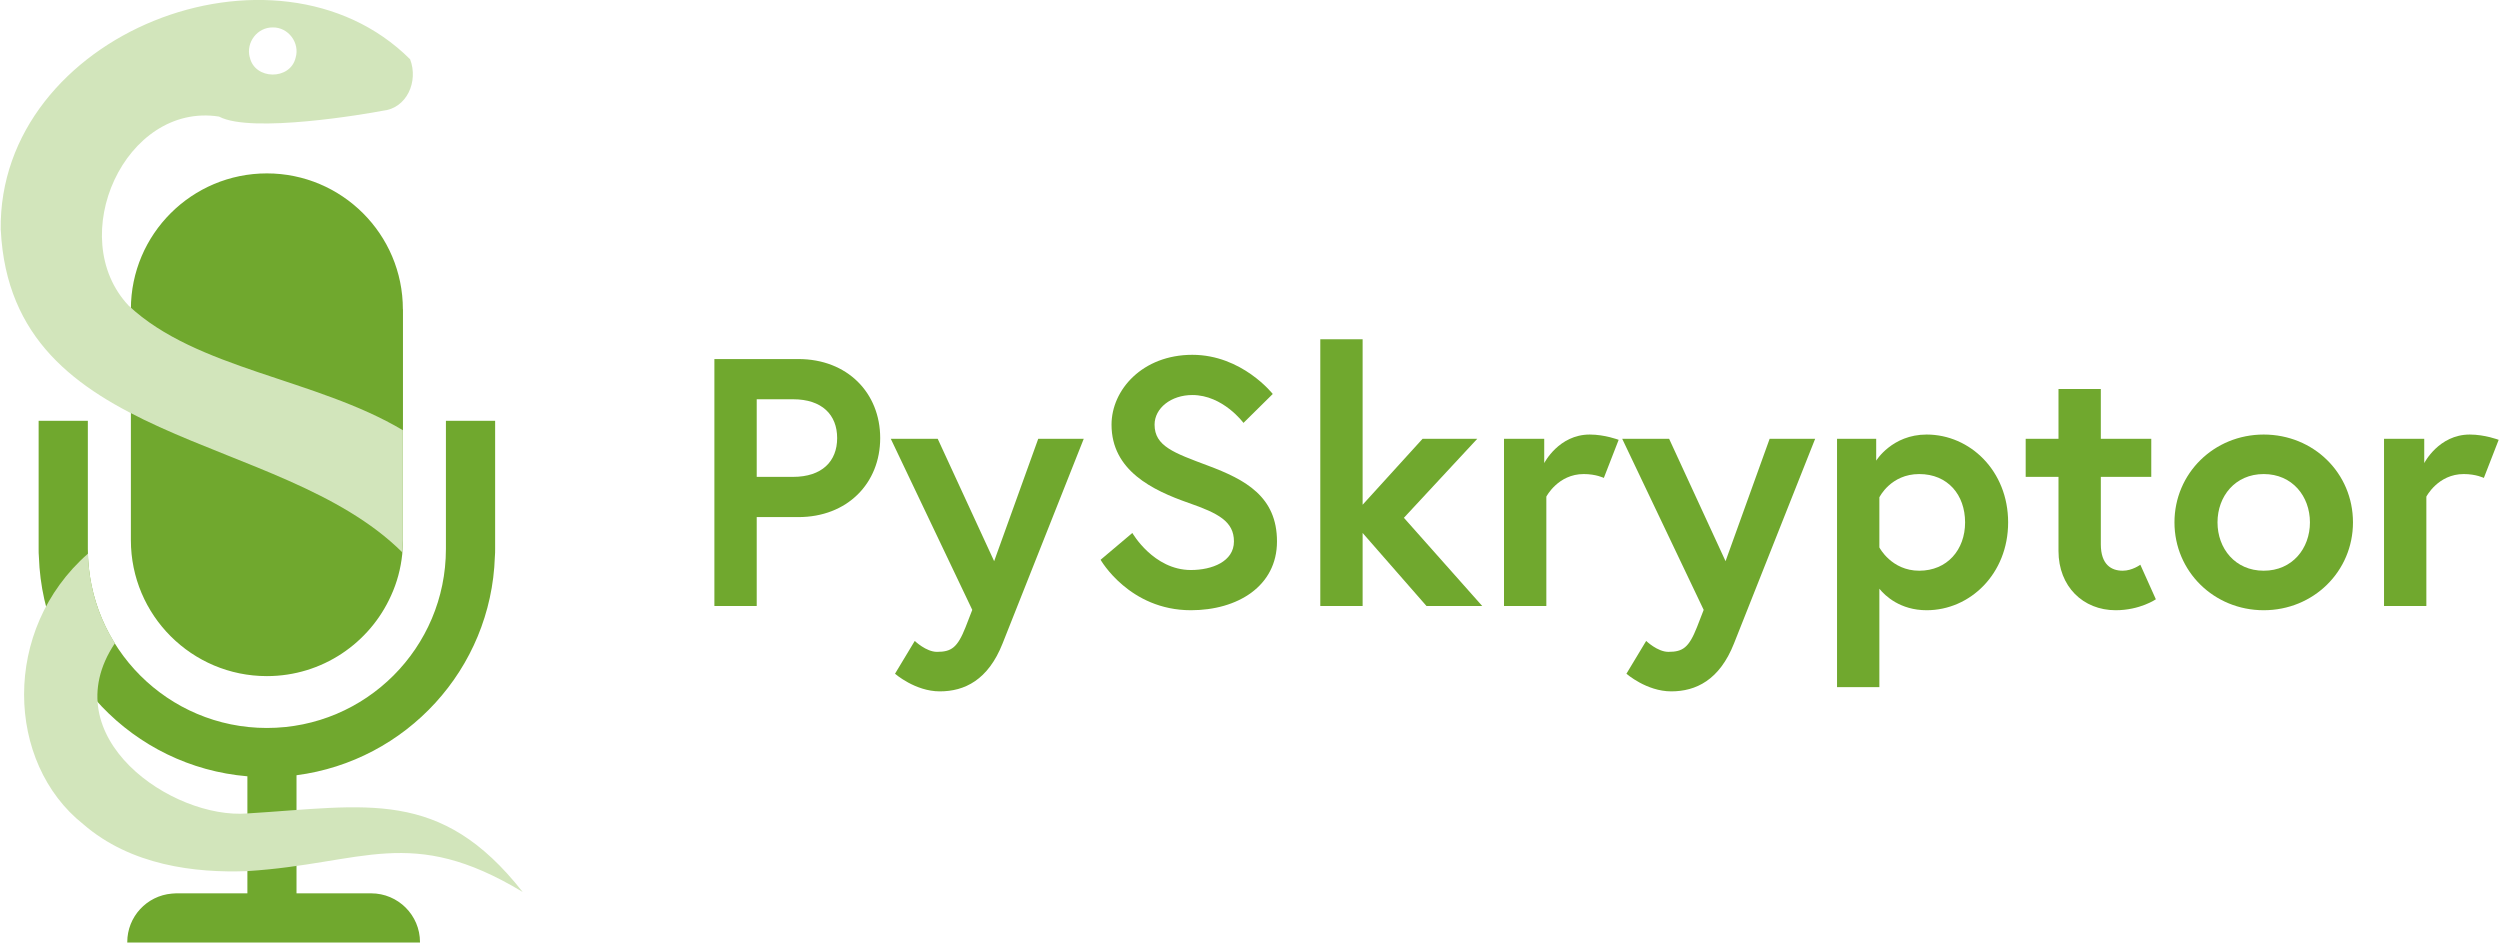
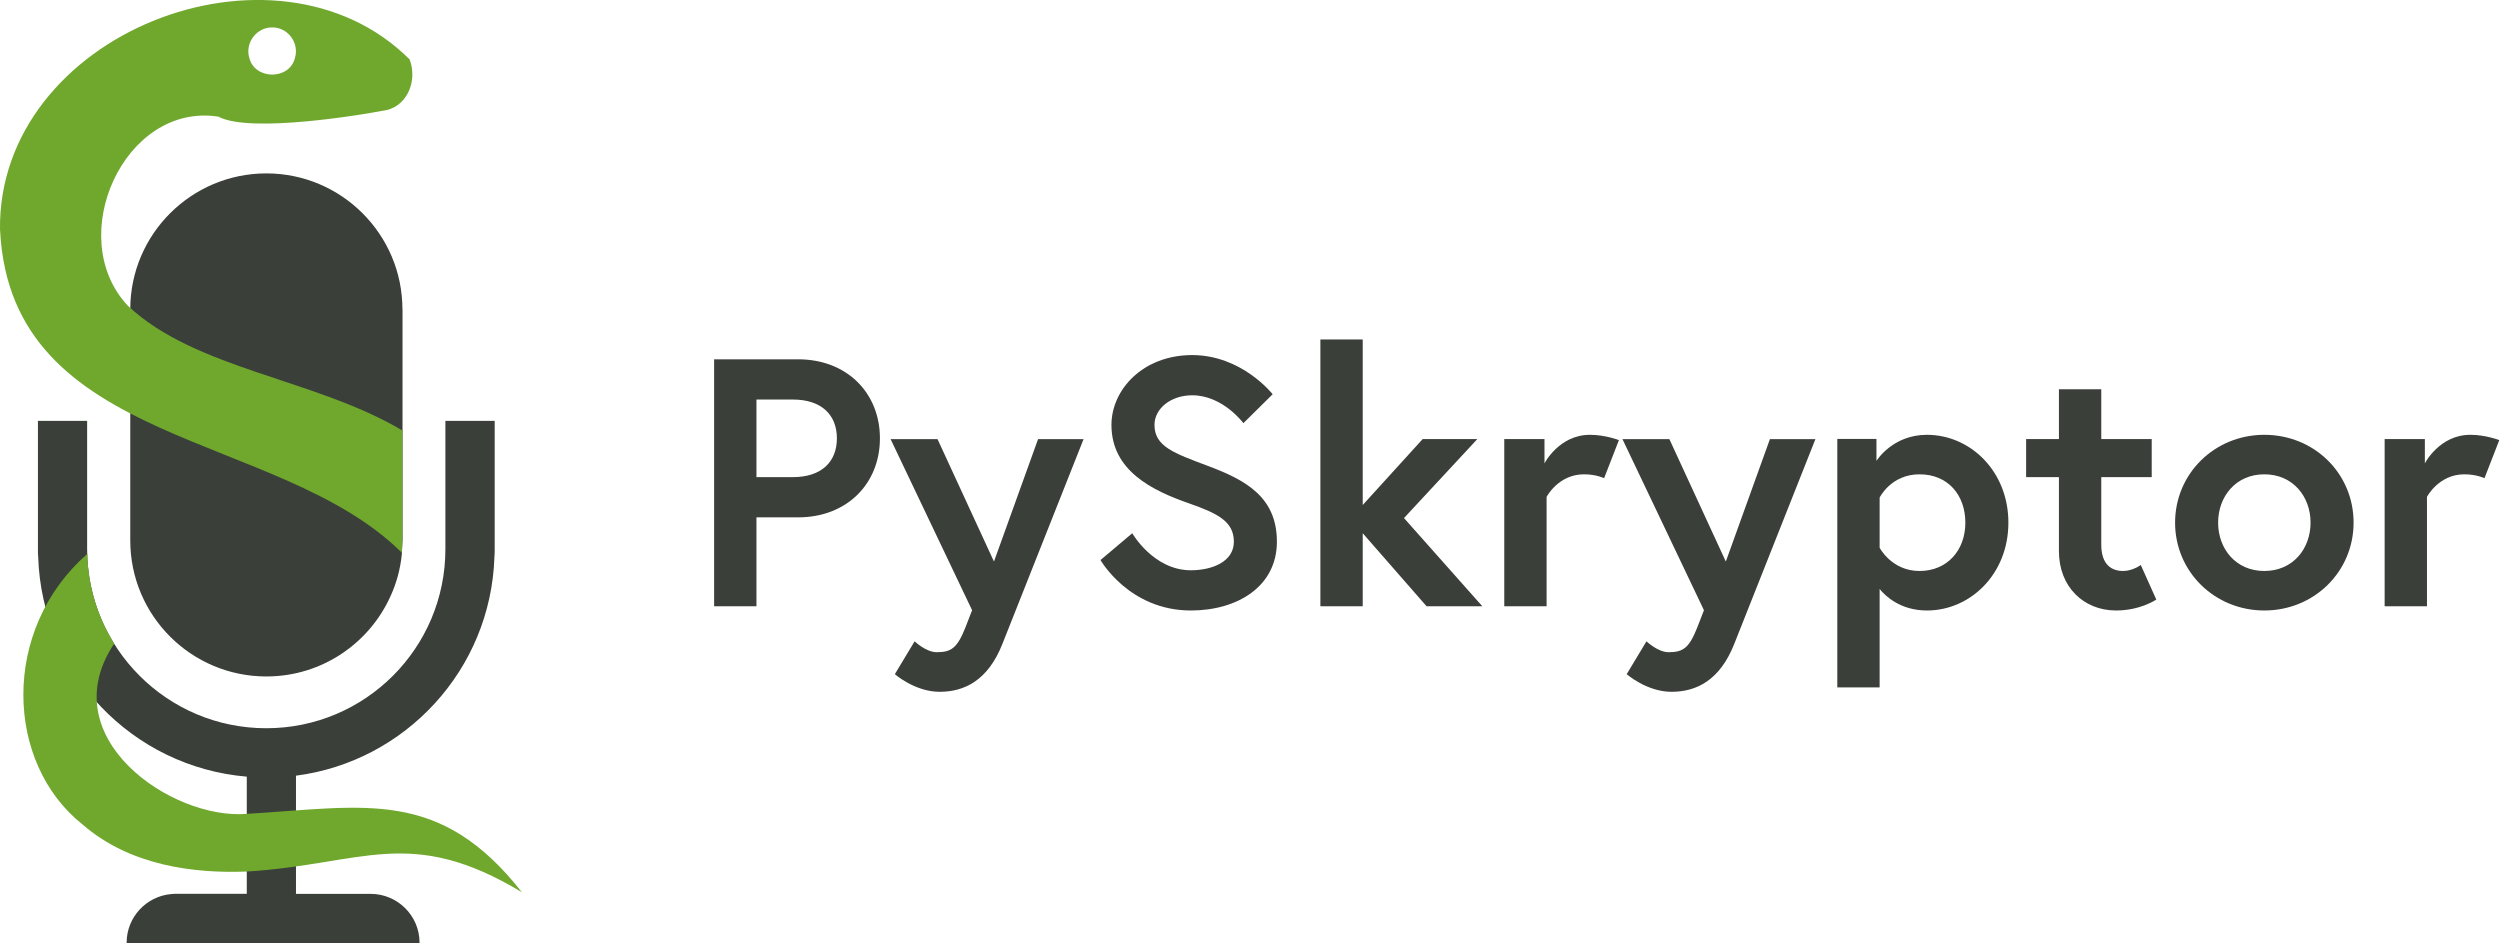
- <svg xmlns="http://www.w3.org/2000/svg" id="Warstwa_1" data-name="Warstwa 1" viewBox="0 0 283.46 106.86">
+ <svg xmlns="http://www.w3.org/2000/svg" id="Warstwa_1" data-name="Warstwa 1" viewBox="0 0 283.46 106.92">
  <defs>
    <style>
      .cls-1 {
        fill: #70a82e;
      }

      .cls-2 {
-         fill: #d2e5bb;
+         fill: #3a3f3a;
      }
    </style>
  </defs>
  <g>
-     <path class="cls-1" d="M45.69,35.06v26.19c0,.2-.03.79-.08,1.57-.17,1.66-.6,3.25-1.27,4.71-2.41,5.38-7.81,9.13-14.08,9.13-8.51,0-15.42-6.9-15.42-15.41v-26.21c.01-8.5,6.92-15.38,15.42-15.38s15.42,6.9,15.42,15.41Z" />
-     <path class="cls-1" d="M56.14,47.7v14.53c0,.29,0,.6-.03.9-.42,12.75-10.07,23.15-22.49,24.77v13.39h8.46c3.06,0,5.54,2.48,5.54,5.53v.05H14.43v-.05c0-2.88,2.21-5.26,5.06-5.5.15-.01.31-.03.47-.03h8.09v-13.27c-12.97-1.09-23.2-11.74-23.64-24.88-.03-.29-.03-.6-.03-.9v-14.53h5.58v14.53c0,11.21,9.09,20.3,20.3,20.3s20.3-9.09,20.3-20.3v-14.53h5.58Z" />
+     <path class="cls-2" d="M45.64,35.08v26.2c0,.2-.03.79-.08,1.58-.17,1.66-.6,3.25-1.27,4.71-2.41,5.38-7.81,9.13-14.09,9.13-8.52,0-15.43-6.9-15.43-15.42v-26.23c.01-8.5,6.93-15.39,15.43-15.39s15.43,6.9,15.43,15.42Z" />
+     <path class="cls-2" d="M56.09,47.73v14.54c0,.29,0,.6-.03.9-.42,12.76-10.08,23.17-22.5,24.78v13.4h8.46c3.06,0,5.55,2.48,5.55,5.53v.05H14.36v-.05c0-2.88,2.22-5.26,5.06-5.51.15-.01.31-.03.47-.03h8.09v-13.28c-12.97-1.09-23.22-11.74-23.65-24.9-.03-.29-.03-.6-.03-.9v-14.54h5.58v14.54c0,11.22,9.09,20.31,20.31,20.31s20.31-9.09,20.31-20.31v-14.54h5.58Z" />
  </g>
-   <path class="cls-2" d="M59.24,101.12c-12.71-7.65-17.99-3.18-31.19-2.35-5.93.23-13.22-.64-18.61-5.32-8.77-6.95-9.3-22.06.54-30.68.09,3.72,1.19,7.21,3.05,10.16-7.12,10.65,6.53,20,15.03,19.3,13.49-.82,21.87-2.97,31.2,8.9Z" />
-   <path class="cls-2" d="M24.86,13.23c3.65,1.93,16.74-.32,18.52-.67,2.76-.27,4.08-3.33,3.12-5.84C31.27-8.46-.24,3.81.08,26.08c.01,0,.03-.01,0,.01H.08s.01.01.01.01c1.24,24.7,31.55,22.63,45.53,36.53.04-.69.06-1.2.06-1.4v-12.45c-9.87-5.88-23.39-6.9-31.09-14.12-7.32-7.77-.41-23.11,10.26-21.44ZM30.93,3.11c1.76-.03,3.09,1.75,2.59,3.43-.61,2.59-4.66,2.53-5.2-.06h-.01c-.43-1.68.87-3.39,2.62-3.37Z" />
+   <path class="cls-1" d="M59.2,101.18c-12.72-7.66-18-3.18-31.21-2.36-5.93.23-13.23-.64-18.62-5.33C.59,86.55.05,71.42,9.9,62.8c.09,3.73,1.19,7.21,3.05,10.17-7.13,10.66,6.53,20.01,15.03,19.31,13.5-.82,21.88-2.97,31.21,8.9Z" />
+   <path class="cls-1" d="M24.79,13.24c3.65,1.93,16.75-.32,18.53-.67,2.77-.27,4.09-3.33,3.12-5.84C31.21-8.47-.32,3.82,0,26.1c.01,0,.03-.01,0,.01H0s.01.01.01.01c1.24,24.71,31.57,22.64,45.55,36.55.04-.69.06-1.2.06-1.4v-12.46c-9.88-5.88-23.4-6.9-31.11-14.13-7.33-7.77-.41-23.13,10.27-21.45ZM30.86,3.11c1.76-.03,3.09,1.75,2.59,3.43-.61,2.6-4.66,2.53-5.2-.06h-.01c-.43-1.68.87-3.39,2.63-3.37Z" />
  <g>
-     <path class="cls-1" d="M81,40.71h9.52c5.56,0,9.28,3.84,9.28,8.96s-3.72,8.96-9.28,8.96h-4.72v10.08h-4.8v-28ZM94.92,49.67c0-2.64-1.72-4.4-5-4.4h-4.12v8.8h4.12c3.28,0,5-1.76,5-4.4Z" />
-     <path class="cls-1" d="M103.72,72.67s1.28,1.24,2.52,1.24c1.64,0,2.32-.48,3.24-2.8l.76-1.96-9.24-19.4h5.32l6.4,13.88,5-13.88h5.16l-9.2,23.2c-1.64,4.16-4.32,5.44-7.12,5.44s-5.08-2-5.08-2l2.24-3.72Z" />
-     <path class="cls-1" d="M134.79,57.03c-4.12-1.44-8.76-3.68-8.76-8.88,0-3.96,3.52-7.92,9.16-7.92s9.12,4.44,9.12,4.44l-3.32,3.28s-2.32-3.16-5.8-3.16c-2.4,0-4.28,1.48-4.28,3.36,0,2.44,2.2,3.2,6.04,4.64,4.28,1.6,7.84,3.52,7.84,8.6s-4.48,7.8-9.76,7.8c-7,0-10.24-5.72-10.24-5.72l3.6-3.04s2.4,4.2,6.64,4.2c2.4,0,4.88-.96,4.88-3.24s-1.8-3.2-5.12-4.36Z" />
-     <path class="cls-1" d="M154.5,57.23l6.8-7.48h6.2l-8.32,8.96,8.88,10h-6.32l-7.24-8.28v8.28h-4.8v-30.24h4.8v18.76Z" />
-     <path class="cls-1" d="M183.53,49.87l-1.68,4.32s-.88-.44-2.28-.44c-2.92,0-4.24,2.56-4.24,2.56v12.4h-4.8v-18.96h4.56v2.76s1.64-3.24,5.16-3.24c1.72,0,3.28.6,3.28.6Z" />
-     <path class="cls-1" d="M186.65,72.67s1.28,1.24,2.52,1.24c1.64,0,2.32-.48,3.24-2.8l.76-1.96-9.24-19.4h5.32l6.4,13.88,5-13.88h5.16l-9.2,23.2c-1.64,4.16-4.32,5.44-7.12,5.44s-5.08-2-5.08-2l2.24-3.72Z" />
-     <path class="cls-1" d="M212.73,49.75v2.48s1.8-2.96,5.72-2.96c4.92,0,9.24,4.12,9.24,9.96s-4.32,9.96-9.24,9.96c-3,0-4.72-1.64-5.36-2.44v11.16h-4.8v-28.16h4.44ZM213.09,62.07s1.36,2.64,4.52,2.64,5.2-2.36,5.2-5.48-1.96-5.48-5.2-5.48-4.52,2.64-4.52,2.64v5.68Z" />
-     <path class="cls-1" d="M229.68,49.75h3.72v-5.64h4.8v5.64h5.72v4.32h-5.72v7.64c0,2.32,1.2,3,2.48,3,1.08,0,2-.68,2-.68l1.76,3.92s-1.8,1.24-4.56,1.24c-3.68,0-6.48-2.68-6.48-6.72v-8.4h-3.72v-4.32Z" />
-     <path class="cls-1" d="M266.79,59.23c0,5.56-4.48,9.96-10.12,9.96s-10.12-4.4-10.12-9.96,4.48-9.96,10.12-9.96,10.12,4.36,10.12,9.96ZM261.91,59.23c0-2.96-2-5.48-5.24-5.48s-5.24,2.52-5.24,5.48,2,5.48,5.24,5.48,5.24-2.52,5.24-5.48Z" />
-     <path class="cls-1" d="M283.31,49.87l-1.68,4.32s-.88-.44-2.28-.44c-2.92,0-4.24,2.56-4.24,2.56v12.4h-4.8v-18.96h4.56v2.76s1.64-3.24,5.16-3.24c1.72,0,3.28.6,3.28.6Z" />
+     <path class="cls-2" d="M80.97,40.74h9.52c5.56,0,9.28,3.84,9.28,8.96s-3.72,8.96-9.28,8.96h-4.72v10.08h-4.8v-28.01ZM94.89,49.7c0-2.64-1.72-4.4-5-4.4h-4.12v8.8h4.12c3.28,0,5-1.76,5-4.4Z" />
+     <path class="cls-2" d="M103.7,72.71s1.28,1.24,2.52,1.24c1.64,0,2.32-.48,3.24-2.8l.76-1.96-9.24-19.4h5.32l6.4,13.88,5-13.88h5.16l-9.2,23.21c-1.64,4.16-4.32,5.44-7.12,5.44s-5.08-2-5.08-2l2.24-3.72Z" />
+     <path class="cls-2" d="M134.78,57.06c-4.12-1.44-8.76-3.68-8.76-8.88,0-3.96,3.52-7.92,9.16-7.92s9.12,4.44,9.12,4.44l-3.32,3.28s-2.32-3.16-5.8-3.16c-2.4,0-4.28,1.48-4.28,3.36,0,2.44,2.2,3.2,6.04,4.64,4.28,1.6,7.84,3.52,7.84,8.6s-4.48,7.8-9.76,7.8c-7,0-10.24-5.72-10.24-5.72l3.6-3.04s2.4,4.2,6.64,4.2c2.4,0,4.88-.96,4.88-3.24s-1.8-3.2-5.12-4.36Z" />
+     <path class="cls-2" d="M154.51,57.26l6.8-7.48h6.2l-8.32,8.96,8.88,10h-6.32l-7.24-8.28v8.28h-4.8v-30.25h4.8v18.76Z" />
+     <path class="cls-2" d="M183.56,49.9l-1.68,4.32s-.88-.44-2.28-.44c-2.92,0-4.24,2.56-4.24,2.56v12.4h-4.8v-18.96h4.56v2.76s1.64-3.24,5.16-3.24c1.72,0,3.28.6,3.28.6Z" />
+     <path class="cls-2" d="M186.68,72.71s1.28,1.24,2.52,1.24c1.64,0,2.32-.48,3.24-2.8l.76-1.96-9.24-19.4h5.32l6.4,13.88,5-13.88h5.16l-9.2,23.21c-1.64,4.16-4.32,5.44-7.12,5.44s-5.08-2-5.08-2l2.24-3.72Z" />
+     <path class="cls-2" d="M212.76,49.78v2.48s1.8-2.96,5.72-2.96c4.92,0,9.24,4.12,9.24,9.96s-4.32,9.96-9.24,9.96c-3,0-4.72-1.64-5.36-2.44v11.16h-4.8v-28.17h4.44ZM213.12,62.1s1.36,2.64,4.52,2.64,5.2-2.36,5.2-5.48-1.96-5.48-5.2-5.48-4.52,2.64-4.52,2.64v5.68Z" />
+     <path class="cls-2" d="M229.73,49.78h3.72v-5.64h4.8v5.64h5.72v4.32h-5.72v7.64c0,2.32,1.2,3,2.48,3,1.08,0,2-.68,2-.68l1.76,3.92s-1.8,1.24-4.56,1.24c-3.68,0-6.48-2.68-6.48-6.72v-8.4h-3.72v-4.32Z" />
+     <path class="cls-2" d="M266.86,59.26c0,5.56-4.48,9.96-10.12,9.96s-10.12-4.4-10.12-9.96,4.48-9.96,10.12-9.96,10.12,4.36,10.12,9.96ZM261.98,59.26c0-2.96-2-5.48-5.24-5.48s-5.24,2.52-5.24,5.48,2,5.48,5.24,5.48,5.24-2.52,5.24-5.48Z" />
+     <path class="cls-2" d="M283.38,49.9l-1.68,4.32s-.88-.44-2.28-.44c-2.92,0-4.24,2.56-4.24,2.56v12.4h-4.8v-18.96h4.56v2.76s1.64-3.24,5.16-3.24c1.72,0,3.28.6,3.28.6Z" />
  </g>
</svg>
